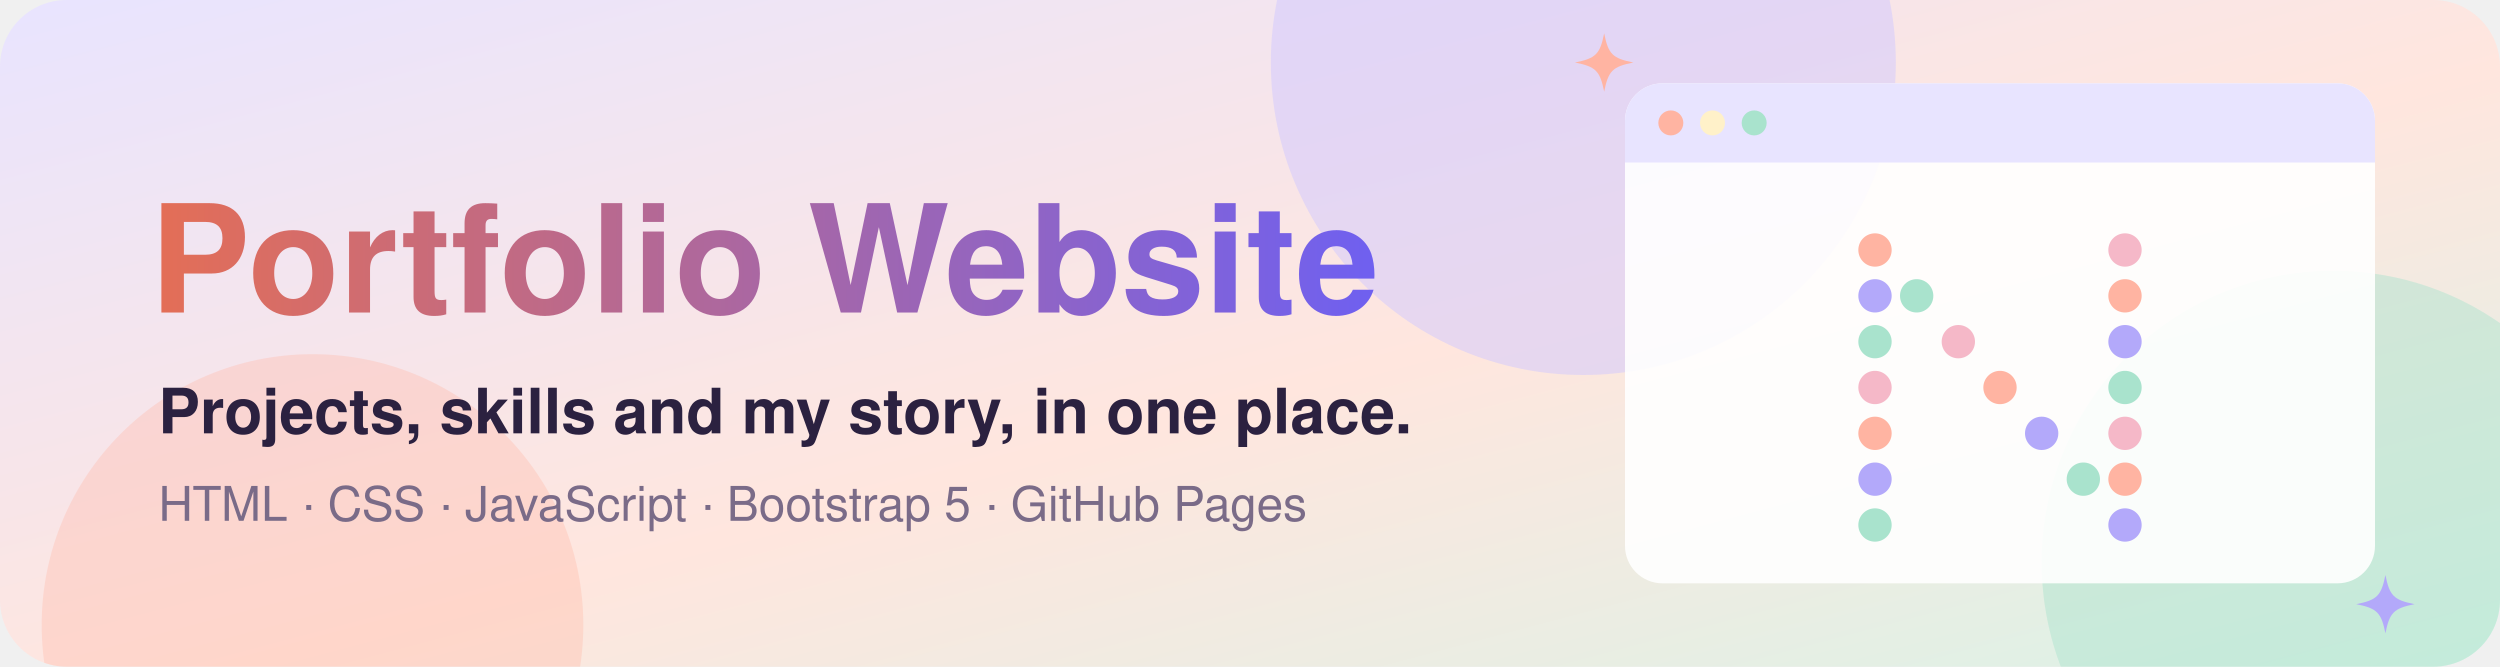
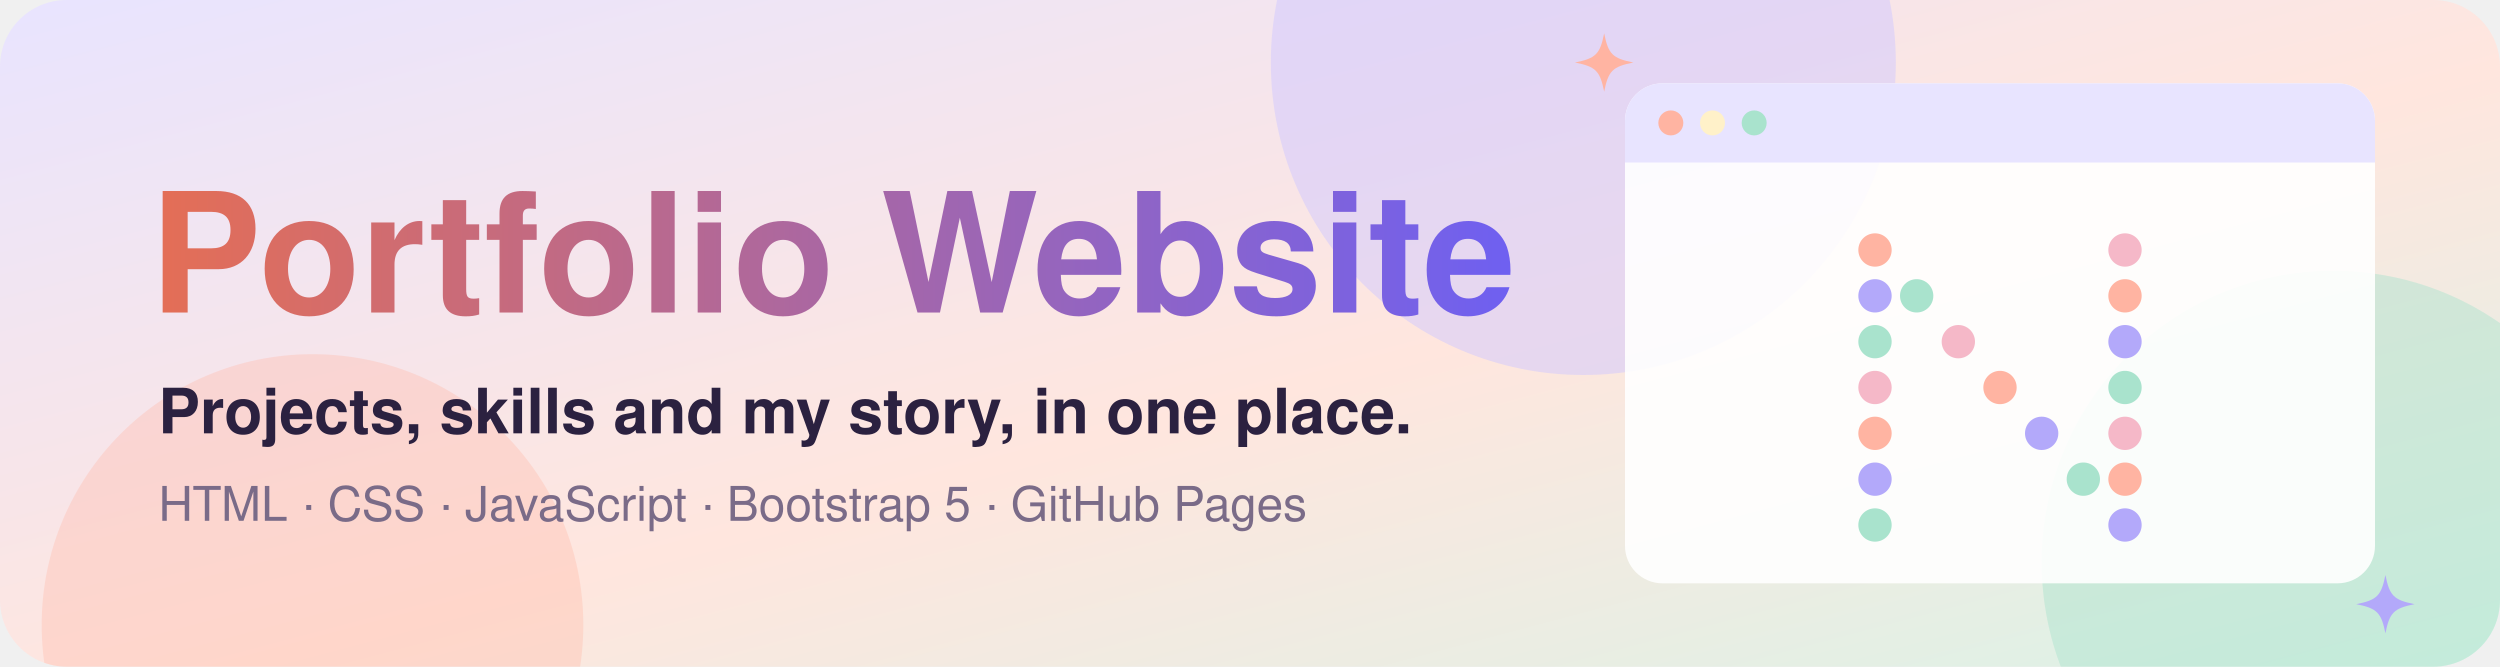
<svg xmlns="http://www.w3.org/2000/svg" viewBox="0 0 1200 320" width="1200" height="320" role="img" aria-label="Portfolio Website: Projects, skills and my story, in one place.">
  <defs>
    <linearGradient id="bg" x1="0" y1="0" x2="1" y2="1">
      <stop offset="0" stop-color="#E8E4FF" />
      <stop offset=".55" stop-color="#FFE6DE" />
      <stop offset="1" stop-color="#D9F3E7" />
    </linearGradient>
    <linearGradient id="t" x1="0" y1="0" x2="1" y2="0">
      <stop offset="0" stop-color="#E36E57" />
      <stop offset="1" stop-color="#6F60F0" />
    </linearGradient>
    <clipPath id="c">
      <rect width="1200" height="320" rx="32" />
    </clipPath>
    <path id="s" d="M0-14C2-4 4-2 14 0 4 2 2 4 0 14-2 4-4 2-14 0-4-2-2-4 0-14Z" />
    <path id="pin" d="M0 0C-5-9-22-20-22-37a22 22 0 0 1 44 0C22-20 5-9 0 0Z" />
  </defs>
  <style>
.blob{animation:drift 11s ease-in-out infinite alternate}.b2{animation-duration:14s;animation-direction:alternate-reverse}.b3{animation-duration:17s}
.bob{animation:bob 3.4s ease-in-out infinite}.d1{animation-delay:-.9s}.d2{animation-delay:-1.8s}.d3{animation-delay:-2.6s}
.walk{stroke-dasharray:3 15;animation:walk 3s linear infinite}
.tw{animation:tw 3.2s ease-in-out infinite}.t2{animation-delay:-1s}.t3{animation-delay:-2s}
.rise{animation:rise .9s ease-out both}.r2{animation-delay:.2s}
@keyframes drift{to{transform:translate(40px,-20px) scale(1.12)}}
@keyframes bob{0%,100%{transform:translateY(0)}50%{transform:translateY(-10px)}}
@keyframes walk{to{stroke-dashoffset:-54}}
@keyframes tw{0%,100%{opacity:.35}50%{opacity:1}}
@keyframes rise{from{opacity:0;transform:translateY(16px)}}
@media (prefers-reduced-motion:reduce){*{animation:none!important}}
</style>
  <g clip-path="url(#c)">
    <rect width="1200" height="320" fill="url(#bg)" />
    <circle class="blob" cx="150" cy="300" r="130" fill="#FFB4A2" opacity=".32" />
    <circle class="blob b2" cx="760" cy="30" r="150" fill="#CFC8FF" opacity=".5" />
    <circle class="blob b3" cx="1120" cy="270" r="140" fill="#A9E3CD" opacity=".45" />
    <g transform="translate(760 0)">
      <g transform="translate(20 40)">
        <g class="bob">
          <rect width="360" height="240" rx="18" fill="#fff" opacity=".9" />
          <path d="M0 18a18 18 0 0 1 18-18h324a18 18 0 0 1 18 18v20H0z" fill="#E8E4FF" />
          <circle cx="22" cy="19" r="6" fill="#FFB4A2" />
          <circle cx="42" cy="19" r="6" fill="#FFF1C9" />
          <circle cx="62" cy="19" r="6" fill="#A9E3CD" />
          <circle class="tw" cx="120" cy="80" r="8" fill="#FFB4A2" />
          <circle class="tw t2" cx="120" cy="102" r="8" fill="#B3A9FA" />
          <circle class="tw t3" cx="120" cy="124" r="8" fill="#A9E3CD" />
          <circle class="tw" cx="120" cy="146" r="8" fill="#F5B8C8" />
          <circle class="tw t2" cx="120" cy="168" r="8" fill="#FFB4A2" />
          <circle class="tw t3" cx="120" cy="190" r="8" fill="#B3A9FA" />
          <circle class="tw" cx="120" cy="212" r="8" fill="#A9E3CD" />
          <circle class="tw t2" cx="240" cy="80" r="8" fill="#F5B8C8" />
          <circle class="tw t3" cx="240" cy="102" r="8" fill="#FFB4A2" />
          <circle class="tw" cx="240" cy="124" r="8" fill="#B3A9FA" />
          <circle class="tw t2" cx="240" cy="146" r="8" fill="#A9E3CD" />
          <circle class="tw t3" cx="240" cy="168" r="8" fill="#F5B8C8" />
          <circle class="tw" cx="240" cy="190" r="8" fill="#FFB4A2" />
          <circle class="tw t2" cx="240" cy="212" r="8" fill="#B3A9FA" />
          <circle class="tw t3" cx="140" cy="102" r="8" fill="#A9E3CD" />
          <circle class="tw" cx="160" cy="124" r="8" fill="#F5B8C8" />
          <circle class="tw t2" cx="180" cy="146" r="8" fill="#FFB4A2" />
          <circle class="tw t3" cx="200" cy="168" r="8" fill="#B3A9FA" />
          <circle class="tw" cx="220" cy="190" r="8" fill="#A9E3CD" />
        </g>
      </g>
      <use class="tw" href="#s" x="10" y="30" fill="#FFB4A2" />
      <use class="tw t2" href="#s" x="385" y="290" fill="#B3A9FA" />
    </g>
    <g font-family="-apple-system,BlinkMacSystemFont,'Segoe UI',Helvetica,Arial,sans-serif">
-       <text class="rise" x="72" y="150" font-size="72" font-weight="800" fill="url(#t)">Portfolio Website</text>
+       <text class="rise" x="72" y="150" font-size="80" font-weight="800" fill="url(#t)">Portfolio Website</text>
      <text class="rise r2" x="76" y="208" font-size="30" font-weight="700" fill="#2B2140">Projects, skills and my story, in one place.</text>
      <text class="rise r2" x="76" y="250" font-size="23" fill="#7A6B88">HTML · CSS · JavaScript · Bootstrap 5 · GitHub Pages</text>
    </g>
  </g>
</svg>
